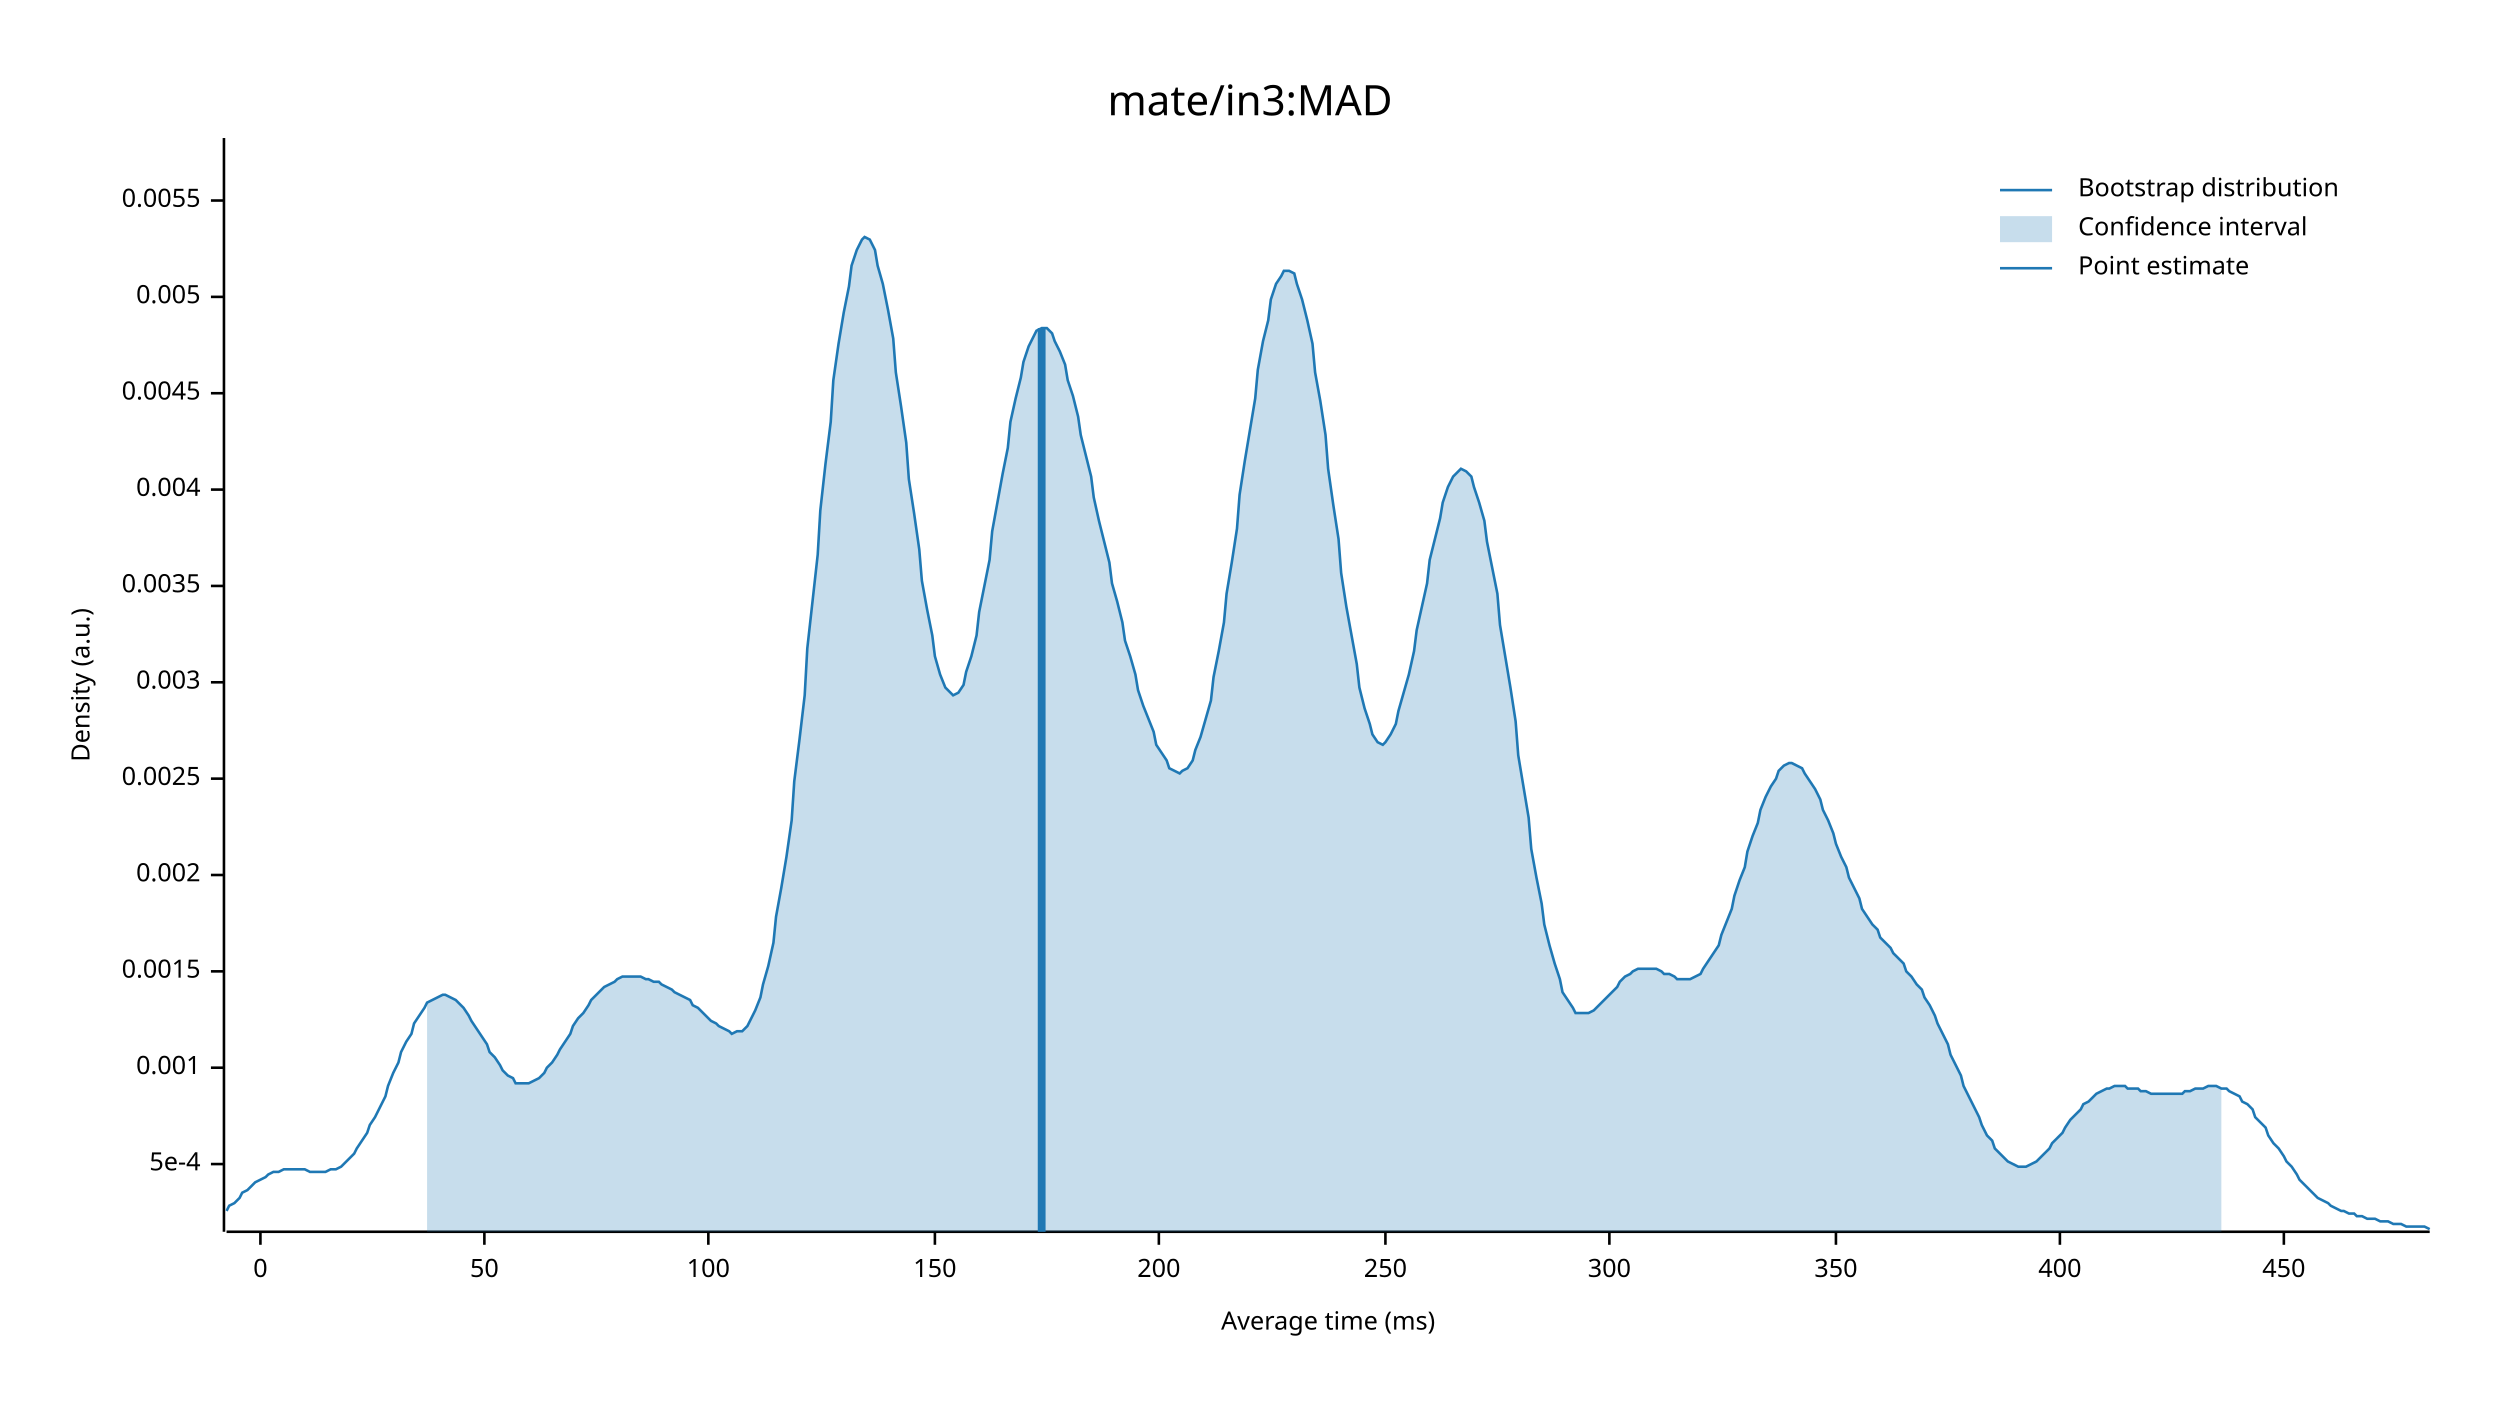
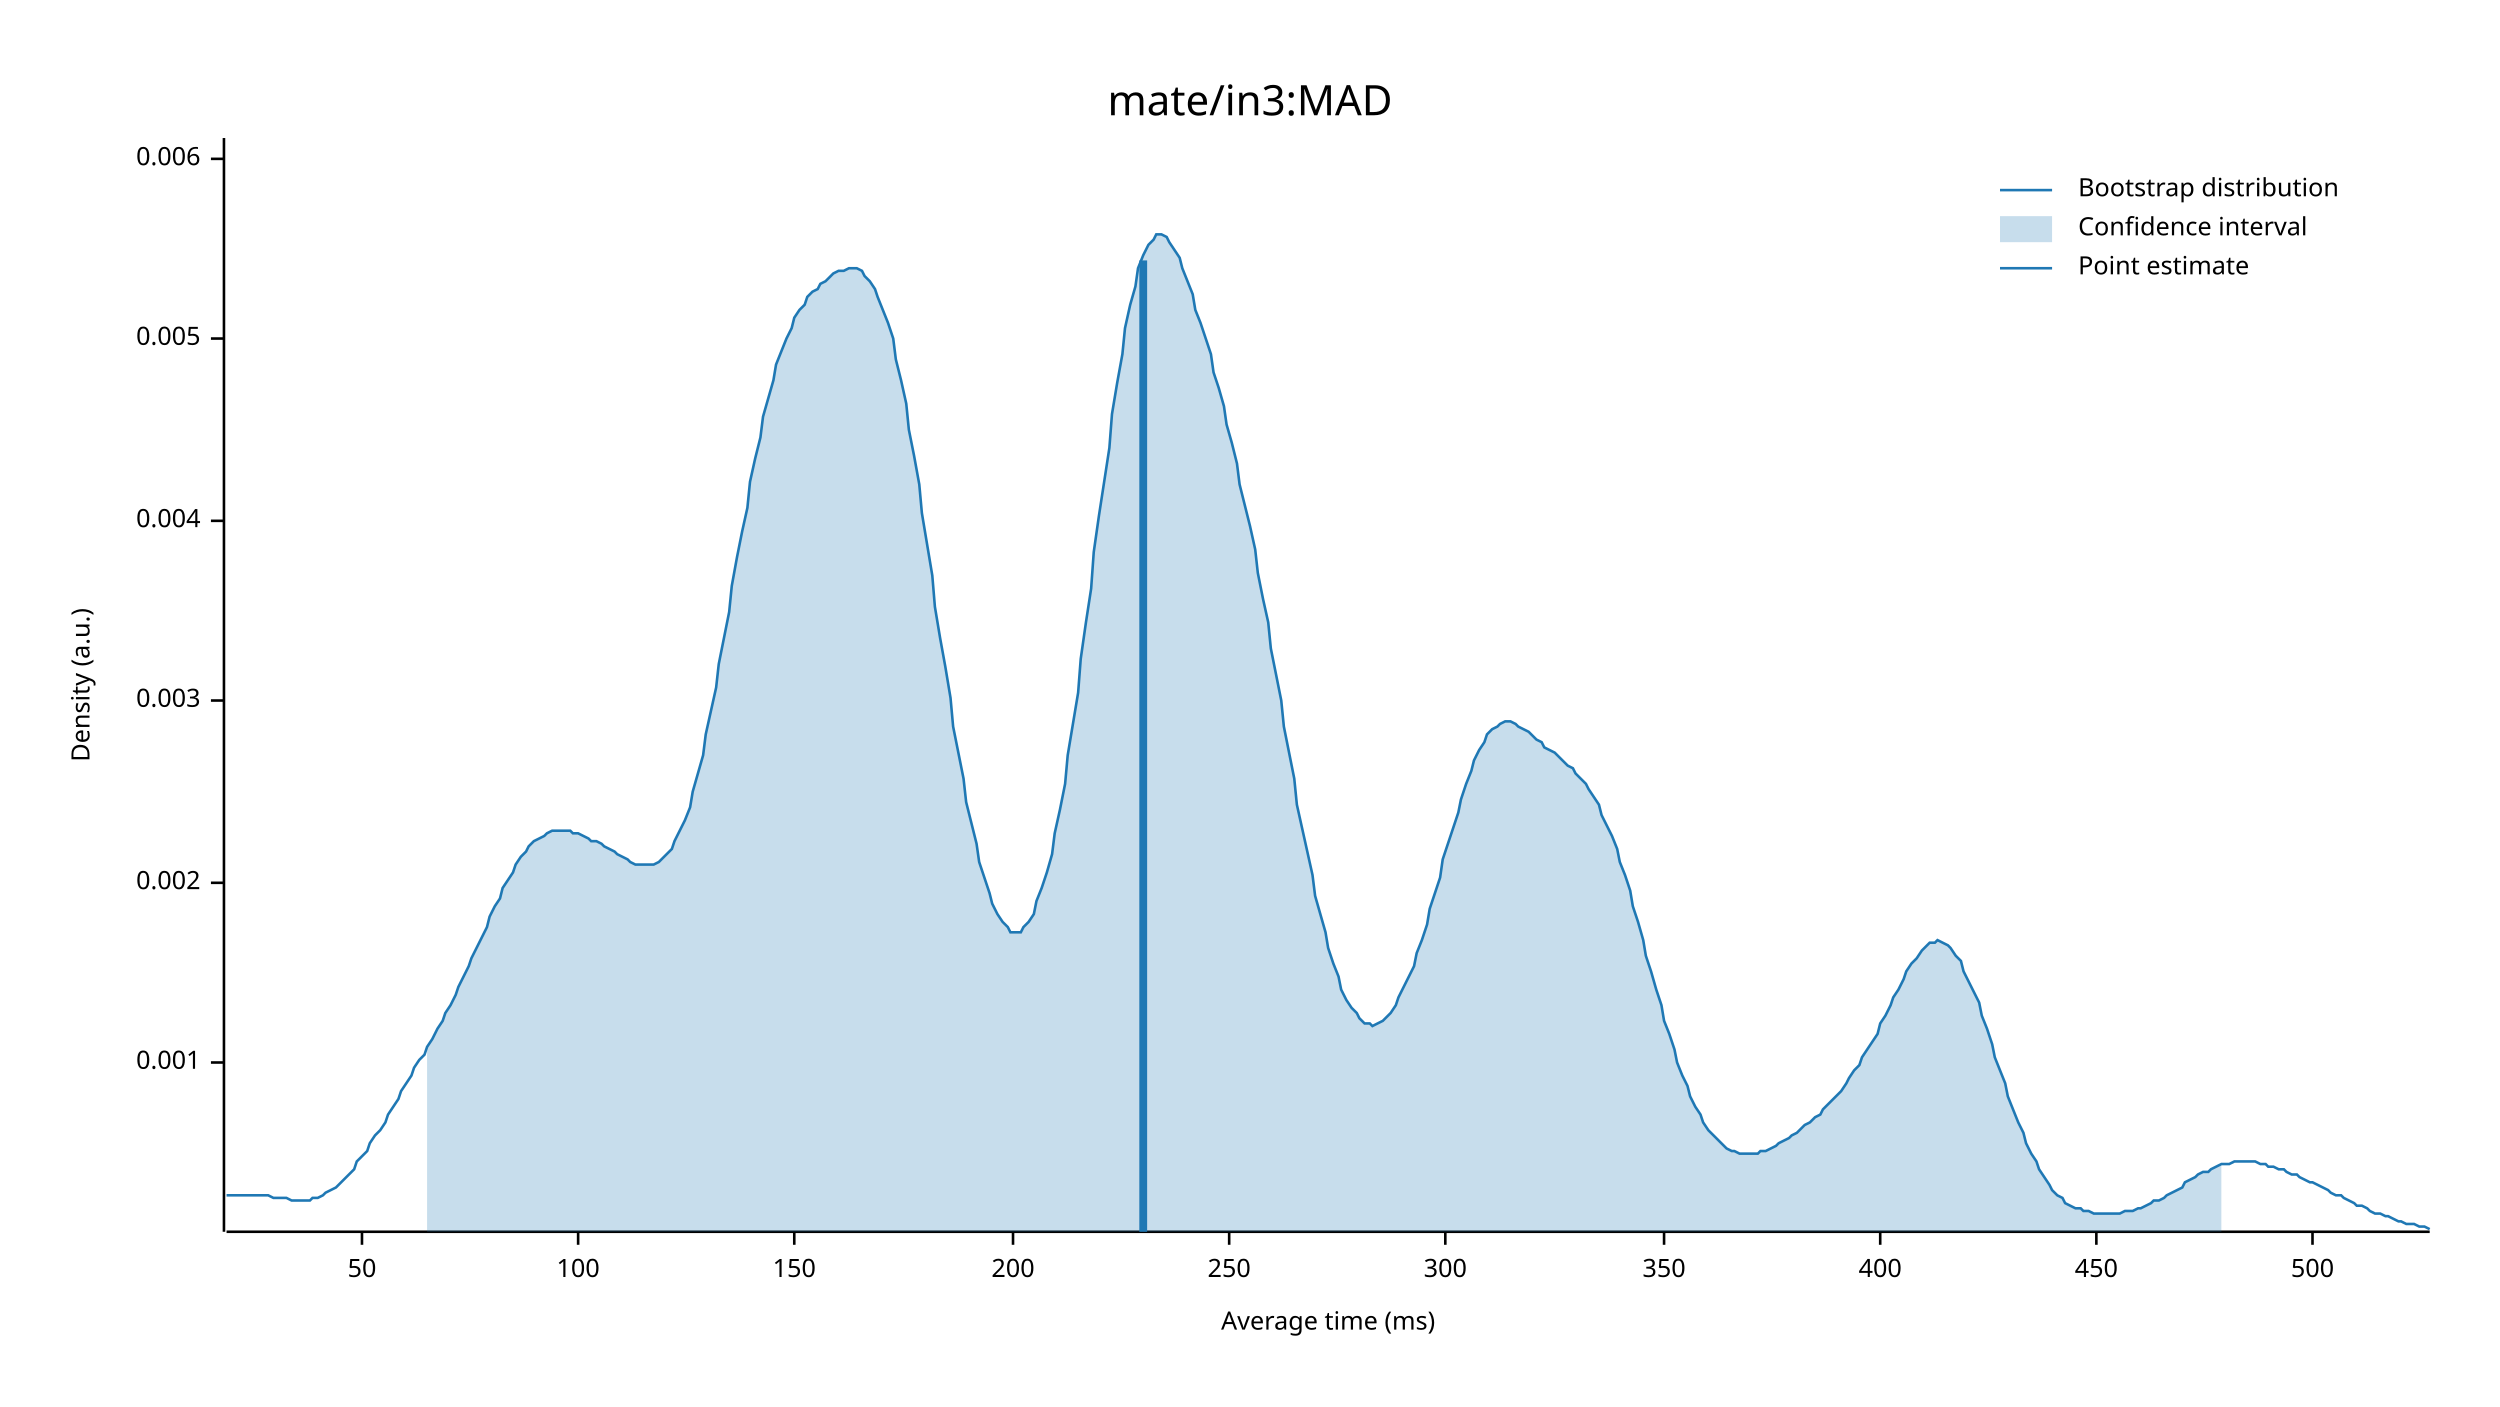
<svg xmlns="http://www.w3.org/2000/svg" width="960" height="540" viewBox="0 0 960 540">
  <text x="480" y="32" dy="0.76em" text-anchor="middle" font-family="sans-serif" font-size="16.129" opacity="1" fill="#000000">
mate/in3:MAD
</text>
  <text x="27" y="263" dy="0.76em" text-anchor="middle" font-family="sans-serif" font-size="9.677" opacity="1" fill="#000000" transform="rotate(270, 27, 263)">
Density (a.u.)
</text>
  <text x="510" y="513" dy="-0.5ex" text-anchor="middle" font-family="sans-serif" font-size="9.677" opacity="1" fill="#000000">
Average time (ms)
</text>
  <polyline fill="none" opacity="1" stroke="#000000" stroke-width="1" points="86,53 86,473 " />
-   <text x="77" y="447" dy="0.5ex" text-anchor="end" font-family="sans-serif" font-size="9.677" opacity="1" fill="#000000">
- 5e-4
- </text>
-   <polyline fill="none" opacity="1" stroke="#000000" stroke-width="1" points="81,447 86,447 " />
-   <text x="77" y="410" dy="0.5ex" text-anchor="end" font-family="sans-serif" font-size="9.677" opacity="1" fill="#000000">
+   <text x="77" y="408" dy="0.5ex" text-anchor="end" font-family="sans-serif" font-size="9.677" opacity="1" fill="#000000">
0.001
</text>
-   <polyline fill="none" opacity="1" stroke="#000000" stroke-width="1" points="81,410 86,410 " />
-   <text x="77" y="373" dy="0.5ex" text-anchor="end" font-family="sans-serif" font-size="9.677" opacity="1" fill="#000000">
- 0.0015
- </text>
-   <polyline fill="none" opacity="1" stroke="#000000" stroke-width="1" points="81,373 86,373 " />
-   <text x="77" y="336" dy="0.5ex" text-anchor="end" font-family="sans-serif" font-size="9.677" opacity="1" fill="#000000">
+   <polyline fill="none" opacity="1" stroke="#000000" stroke-width="1" points="81,408 86,408 " />
+   <text x="77" y="339" dy="0.5ex" text-anchor="end" font-family="sans-serif" font-size="9.677" opacity="1" fill="#000000">
0.002
</text>
-   <polyline fill="none" opacity="1" stroke="#000000" stroke-width="1" points="81,336 86,336 " />
-   <text x="77" y="299" dy="0.5ex" text-anchor="end" font-family="sans-serif" font-size="9.677" opacity="1" fill="#000000">
- 0.0025
- </text>
-   <polyline fill="none" opacity="1" stroke="#000000" stroke-width="1" points="81,299 86,299 " />
-   <text x="77" y="262" dy="0.5ex" text-anchor="end" font-family="sans-serif" font-size="9.677" opacity="1" fill="#000000">
+   <polyline fill="none" opacity="1" stroke="#000000" stroke-width="1" points="81,339 86,339 " />
+   <text x="77" y="269" dy="0.5ex" text-anchor="end" font-family="sans-serif" font-size="9.677" opacity="1" fill="#000000">
0.003
</text>
-   <polyline fill="none" opacity="1" stroke="#000000" stroke-width="1" points="81,262 86,262 " />
-   <text x="77" y="225" dy="0.5ex" text-anchor="end" font-family="sans-serif" font-size="9.677" opacity="1" fill="#000000">
- 0.0035
- </text>
-   <polyline fill="none" opacity="1" stroke="#000000" stroke-width="1" points="81,225 86,225 " />
-   <text x="77" y="188" dy="0.5ex" text-anchor="end" font-family="sans-serif" font-size="9.677" opacity="1" fill="#000000">
+   <polyline fill="none" opacity="1" stroke="#000000" stroke-width="1" points="81,269 86,269 " />
+   <text x="77" y="200" dy="0.5ex" text-anchor="end" font-family="sans-serif" font-size="9.677" opacity="1" fill="#000000">
0.004
</text>
-   <polyline fill="none" opacity="1" stroke="#000000" stroke-width="1" points="81,188 86,188 " />
-   <text x="77" y="151" dy="0.5ex" text-anchor="end" font-family="sans-serif" font-size="9.677" opacity="1" fill="#000000">
- 0.0045
- </text>
-   <polyline fill="none" opacity="1" stroke="#000000" stroke-width="1" points="81,151 86,151 " />
-   <text x="77" y="114" dy="0.5ex" text-anchor="end" font-family="sans-serif" font-size="9.677" opacity="1" fill="#000000">
+   <polyline fill="none" opacity="1" stroke="#000000" stroke-width="1" points="81,200 86,200 " />
+   <text x="77" y="130" dy="0.5ex" text-anchor="end" font-family="sans-serif" font-size="9.677" opacity="1" fill="#000000">
0.005
</text>
-   <polyline fill="none" opacity="1" stroke="#000000" stroke-width="1" points="81,114 86,114 " />
-   <text x="77" y="77" dy="0.5ex" text-anchor="end" font-family="sans-serif" font-size="9.677" opacity="1" fill="#000000">
- 0.0055
+   <polyline fill="none" opacity="1" stroke="#000000" stroke-width="1" points="81,130 86,130 " />
+   <text x="77" y="61" dy="0.5ex" text-anchor="end" font-family="sans-serif" font-size="9.677" opacity="1" fill="#000000">
+ 0.006
</text>
-   <polyline fill="none" opacity="1" stroke="#000000" stroke-width="1" points="81,77 86,77 " />
+   <polyline fill="none" opacity="1" stroke="#000000" stroke-width="1" points="81,61 86,61 " />
  <polyline fill="none" opacity="1" stroke="#000000" stroke-width="1" points="87,473 933,473 " />
-   <text x="100" y="483" dy="0.76em" text-anchor="middle" font-family="sans-serif" font-size="9.677" opacity="1" fill="#000000">
- 0
- </text>
-   <polyline fill="none" opacity="1" stroke="#000000" stroke-width="1" points="100,473 100,478 " />
-   <text x="186" y="483" dy="0.76em" text-anchor="middle" font-family="sans-serif" font-size="9.677" opacity="1" fill="#000000">
+   <text x="139" y="483" dy="0.76em" text-anchor="middle" font-family="sans-serif" font-size="9.677" opacity="1" fill="#000000">
50
</text>
-   <polyline fill="none" opacity="1" stroke="#000000" stroke-width="1" points="186,473 186,478 " />
-   <text x="272" y="483" dy="0.76em" text-anchor="middle" font-family="sans-serif" font-size="9.677" opacity="1" fill="#000000">
+   <polyline fill="none" opacity="1" stroke="#000000" stroke-width="1" points="139,473 139,478 " />
+   <text x="222" y="483" dy="0.76em" text-anchor="middle" font-family="sans-serif" font-size="9.677" opacity="1" fill="#000000">
100
</text>
-   <polyline fill="none" opacity="1" stroke="#000000" stroke-width="1" points="272,473 272,478 " />
-   <text x="359" y="483" dy="0.76em" text-anchor="middle" font-family="sans-serif" font-size="9.677" opacity="1" fill="#000000">
+   <polyline fill="none" opacity="1" stroke="#000000" stroke-width="1" points="222,473 222,478 " />
+   <text x="305" y="483" dy="0.76em" text-anchor="middle" font-family="sans-serif" font-size="9.677" opacity="1" fill="#000000">
150
</text>
-   <polyline fill="none" opacity="1" stroke="#000000" stroke-width="1" points="359,473 359,478 " />
-   <text x="445" y="483" dy="0.76em" text-anchor="middle" font-family="sans-serif" font-size="9.677" opacity="1" fill="#000000">
+   <polyline fill="none" opacity="1" stroke="#000000" stroke-width="1" points="305,473 305,478 " />
+   <text x="389" y="483" dy="0.76em" text-anchor="middle" font-family="sans-serif" font-size="9.677" opacity="1" fill="#000000">
200
</text>
-   <polyline fill="none" opacity="1" stroke="#000000" stroke-width="1" points="445,473 445,478 " />
-   <text x="532" y="483" dy="0.76em" text-anchor="middle" font-family="sans-serif" font-size="9.677" opacity="1" fill="#000000">
+   <polyline fill="none" opacity="1" stroke="#000000" stroke-width="1" points="389,473 389,478 " />
+   <text x="472" y="483" dy="0.76em" text-anchor="middle" font-family="sans-serif" font-size="9.677" opacity="1" fill="#000000">
250
</text>
-   <polyline fill="none" opacity="1" stroke="#000000" stroke-width="1" points="532,473 532,478 " />
-   <text x="618" y="483" dy="0.76em" text-anchor="middle" font-family="sans-serif" font-size="9.677" opacity="1" fill="#000000">
+   <polyline fill="none" opacity="1" stroke="#000000" stroke-width="1" points="472,473 472,478 " />
+   <text x="555" y="483" dy="0.76em" text-anchor="middle" font-family="sans-serif" font-size="9.677" opacity="1" fill="#000000">
300
</text>
-   <polyline fill="none" opacity="1" stroke="#000000" stroke-width="1" points="618,473 618,478 " />
-   <text x="705" y="483" dy="0.76em" text-anchor="middle" font-family="sans-serif" font-size="9.677" opacity="1" fill="#000000">
+   <polyline fill="none" opacity="1" stroke="#000000" stroke-width="1" points="555,473 555,478 " />
+   <text x="639" y="483" dy="0.76em" text-anchor="middle" font-family="sans-serif" font-size="9.677" opacity="1" fill="#000000">
350
</text>
-   <polyline fill="none" opacity="1" stroke="#000000" stroke-width="1" points="705,473 705,478 " />
-   <text x="791" y="483" dy="0.76em" text-anchor="middle" font-family="sans-serif" font-size="9.677" opacity="1" fill="#000000">
+   <polyline fill="none" opacity="1" stroke="#000000" stroke-width="1" points="639,473 639,478 " />
+   <text x="722" y="483" dy="0.76em" text-anchor="middle" font-family="sans-serif" font-size="9.677" opacity="1" fill="#000000">
400
</text>
-   <polyline fill="none" opacity="1" stroke="#000000" stroke-width="1" points="791,473 791,478 " />
-   <text x="877" y="483" dy="0.76em" text-anchor="middle" font-family="sans-serif" font-size="9.677" opacity="1" fill="#000000">
+   <polyline fill="none" opacity="1" stroke="#000000" stroke-width="1" points="722,473 722,478 " />
+   <text x="805" y="483" dy="0.76em" text-anchor="middle" font-family="sans-serif" font-size="9.677" opacity="1" fill="#000000">
450
</text>
-   <polyline fill="none" opacity="1" stroke="#000000" stroke-width="1" points="877,473 877,478 " />
-   <polyline fill="none" opacity="1" stroke="#1F78B4" stroke-width="1" points="87,465 88,463 90,462 92,460 93,458 95,457 97,455 98,454 100,453 102,452 103,451 105,450 107,450 109,449 110,449 112,449 114,449 115,449 117,449 119,450 120,450 122,450 124,450 125,450 127,449 129,449 131,448 132,447 134,445 136,443 137,441 139,438 141,435 142,432 144,429 146,425 148,421 149,417 151,412 153,408 154,404 156,400 158,397 159,393 161,390 163,387 164,385 166,384 168,383 170,382 171,382 173,383 175,384 176,385 178,387 180,390 181,392 183,395 185,398 187,401 188,404 190,406 192,409 193,411 195,413 197,414 198,416 200,416 202,416 203,416 205,415 207,414 209,412 210,410 212,408 214,405 215,403 217,400 219,397 220,394 222,391 224,389 226,386 227,384 229,382 231,380 232,379 234,378 236,377 237,376 239,375 241,375 242,375 244,375 246,375 248,376 249,376 251,377 253,377 254,378 256,379 258,380 259,381 261,382 263,383 265,384 266,386 268,387 270,389 271,390 273,392 275,393 276,394 278,395 280,396 281,397 283,396 285,396 287,394 288,392 290,388 292,383 293,378 295,371 297,362 298,352 300,341 302,329 304,315 305,300 307,284 309,267 310,249 312,231 314,213 315,196 317,178 319,162 320,146 322,132 324,120 326,110 327,102 329,96 331,92 332,91 334,92 336,96 337,102 339,109 341,119 343,130 344,143 346,156 348,170 349,184 351,197 353,211 354,223 356,234 358,244 359,252 361,259 363,264 365,266 366,267 368,266 370,263 371,258 373,252 375,244 376,235 378,225 380,215 381,204 383,193 385,182 387,172 388,162 390,153 392,145 393,139 395,133 397,129 398,127 400,126 402,126 404,128 405,131 407,135 409,140 410,146 412,152 414,160 415,167 417,175 419,183 420,191 422,200 424,208 426,216 427,224 429,231 431,239 432,246 434,252 436,259 437,265 439,271 441,276 443,281 444,286 446,289 448,292 449,295 451,296 453,297 454,296 456,295 458,292 459,288 461,283 463,276 465,269 466,260 468,250 470,239 471,228 473,216 475,203 476,190 478,177 480,165 482,153 483,142 485,131 487,123 488,115 490,109 492,106 493,104 495,104 497,105 498,109 500,115 502,123 504,132 505,143 507,154 509,167 510,180 512,194 514,207 515,220 517,233 519,244 521,255 522,264 524,272 526,278 527,282 529,285 531,286 532,285 534,282 536,278 537,273 539,266 541,259 543,250 544,242 546,233 548,224 549,215 551,207 553,199 554,193 556,187 558,183 560,181 561,180 563,181 565,183 566,187 568,193 570,200 571,208 573,218 575,228 576,240 578,252 580,264 582,277 583,290 585,302 587,314 588,326 590,337 592,347 593,355 595,363 597,370 599,376 600,381 602,384 604,387 605,389 607,389 609,389 610,389 612,388 614,386 615,385 617,383 619,381 621,379 622,377 624,375 626,374 627,373 629,372 631,372 632,372 634,372 636,372 638,373 639,374 641,374 643,375 644,376 646,376 648,376 649,376 651,375 653,374 654,372 656,369 658,366 660,363 661,359 663,354 665,349 666,344 668,338 670,333 671,327 673,321 675,316 676,311 678,306 680,302 682,299 683,296 685,294 687,293 688,293 690,294 692,295 693,297 695,300 697,303 699,307 700,311 702,315 704,320 705,324 707,329 709,333 710,337 712,341 714,345 715,349 717,352 719,355 721,357 722,360 724,362 726,364 727,366 729,368 731,370 732,373 734,375 736,378 738,380 739,383 741,386 743,390 744,393 746,397 748,401 749,405 751,409 753,413 754,417 756,421 758,425 760,429 761,432 763,436 765,438 766,441 768,443 770,445 771,446 773,447 775,448 777,448 778,448 780,447 782,446 783,445 785,443 787,441 788,439 790,437 792,435 793,433 795,430 797,428 799,426 800,424 802,423 804,421 805,420 807,419 809,418 810,418 812,417 814,417 816,417 817,418 819,418 821,418 822,419 824,419 826,420 827,420 829,420 831,420 832,420 834,420 836,420 838,420 839,419 841,419 843,418 844,418 846,418 848,417 849,417 851,417 853,418 855,418 856,419 858,420 860,421 861,423 863,424 865,426 866,429 868,431 870,433 871,436 873,439 875,441 877,444 878,446 880,448 882,451 883,453 885,455 887,457 888,458 890,460 892,461 894,462 895,463 897,464 899,465 900,465 902,466 904,466 905,467 907,467 909,468 910,468 912,468 914,469 916,469 917,469 919,470 921,470 922,470 924,471 926,471 927,471 929,471 931,471 933,472 " />
-   <polygon opacity="0.25" fill="#1F78B4" points="164,385 166,384 168,383 170,382 171,382 173,383 175,384 176,385 178,387 180,390 181,392 183,395 185,398 187,401 188,404 190,406 192,409 193,411 195,413 197,414 198,416 200,416 202,416 203,416 205,415 207,414 209,412 210,410 212,408 214,405 215,403 217,400 219,397 220,394 222,391 224,389 226,386 227,384 229,382 231,380 232,379 234,378 236,377 237,376 239,375 241,375 242,375 244,375 246,375 248,376 249,376 251,377 253,377 254,378 256,379 258,380 259,381 261,382 263,383 265,384 266,386 268,387 270,389 271,390 273,392 275,393 276,394 278,395 280,396 281,397 283,396 285,396 287,394 288,392 290,388 292,383 293,378 295,371 297,362 298,352 300,341 302,329 304,315 305,300 307,284 309,267 310,249 312,231 314,213 315,196 317,178 319,162 320,146 322,132 324,120 326,110 327,102 329,96 331,92 332,91 334,92 336,96 337,102 339,109 341,119 343,130 344,143 346,156 348,170 349,184 351,197 353,211 354,223 356,234 358,244 359,252 361,259 363,264 365,266 366,267 368,266 370,263 371,258 373,252 375,244 376,235 378,225 380,215 381,204 383,193 385,182 387,172 388,162 390,153 392,145 393,139 395,133 397,129 398,127 400,126 402,126 404,128 405,131 407,135 409,140 410,146 412,152 414,160 415,167 417,175 419,183 420,191 422,200 424,208 426,216 427,224 429,231 431,239 432,246 434,252 436,259 437,265 439,271 441,276 443,281 444,286 446,289 448,292 449,295 451,296 453,297 454,296 456,295 458,292 459,288 461,283 463,276 465,269 466,260 468,250 470,239 471,228 473,216 475,203 476,190 478,177 480,165 482,153 483,142 485,131 487,123 488,115 490,109 492,106 493,104 495,104 497,105 498,109 500,115 502,123 504,132 505,143 507,154 509,167 510,180 512,194 514,207 515,220 517,233 519,244 521,255 522,264 524,272 526,278 527,282 529,285 531,286 532,285 534,282 536,278 537,273 539,266 541,259 543,250 544,242 546,233 548,224 549,215 551,207 553,199 554,193 556,187 558,183 560,181 561,180 563,181 565,183 566,187 568,193 570,200 571,208 573,218 575,228 576,240 578,252 580,264 582,277 583,290 585,302 587,314 588,326 590,337 592,347 593,355 595,363 597,370 599,376 600,381 602,384 604,387 605,389 607,389 609,389 610,389 612,388 614,386 615,385 617,383 619,381 621,379 622,377 624,375 626,374 627,373 629,372 631,372 632,372 634,372 636,372 638,373 639,374 641,374 643,375 644,376 646,376 648,376 649,376 651,375 653,374 654,372 656,369 658,366 660,363 661,359 663,354 665,349 666,344 668,338 670,333 671,327 673,321 675,316 676,311 678,306 680,302 682,299 683,296 685,294 687,293 688,293 690,294 692,295 693,297 695,300 697,303 699,307 700,311 702,315 704,320 705,324 707,329 709,333 710,337 712,341 714,345 715,349 717,352 719,355 721,357 722,360 724,362 726,364 727,366 729,368 731,370 732,373 734,375 736,378 738,380 739,383 741,386 743,390 744,393 746,397 748,401 749,405 751,409 753,413 754,417 756,421 758,425 760,429 761,432 763,436 765,438 766,441 768,443 770,445 771,446 773,447 775,448 777,448 778,448 780,447 782,446 783,445 785,443 787,441 788,439 790,437 792,435 793,433 795,430 797,428 799,426 800,424 802,423 804,421 805,420 807,419 809,418 810,418 812,417 814,417 816,417 817,418 819,418 821,418 822,419 824,419 826,420 827,420 829,420 831,420 832,420 834,420 836,420 838,420 839,419 841,419 843,418 844,418 846,418 848,417 849,417 851,417 853,418 853,473 164,473 " />
-   <polyline fill="none" opacity="1" stroke="#1F78B4" stroke-width="3" points="400,473 400,126 " />
+   <polyline fill="none" opacity="1" stroke="#000000" stroke-width="1" points="805,473 805,478 " />
+   <text x="888" y="483" dy="0.76em" text-anchor="middle" font-family="sans-serif" font-size="9.677" opacity="1" fill="#000000">
+ 500
+ </text>
+   <polyline fill="none" opacity="1" stroke="#000000" stroke-width="1" points="888,473 888,478 " />
+   <polyline fill="none" opacity="1" stroke="#1F78B4" stroke-width="1" points="87,459 88,459 90,459 92,459 93,459 95,459 97,459 98,459 100,459 102,459 103,459 105,460 107,460 109,460 110,460 112,461 114,461 115,461 117,461 119,461 120,460 122,460 124,459 125,458 127,457 129,456 131,454 132,453 134,451 136,449 137,446 139,444 141,442 142,439 144,436 146,434 148,431 149,428 151,425 153,422 154,419 156,416 158,413 159,410 161,407 163,405 164,402 166,399 168,395 170,392 171,389 173,386 175,382 176,379 178,375 180,371 181,368 183,364 185,360 187,356 188,352 190,348 192,345 193,341 195,338 197,335 198,332 200,329 202,327 203,325 205,323 207,322 209,321 210,320 212,319 214,319 215,319 217,319 219,319 220,320 222,320 224,321 226,322 227,323 229,323 231,324 232,325 234,326 236,327 237,328 239,329 241,330 242,331 244,332 246,332 248,332 249,332 251,332 253,331 254,330 256,328 258,326 259,323 261,319 263,315 265,310 266,304 268,297 270,290 271,282 273,273 275,264 276,255 278,245 280,235 281,225 283,214 285,204 287,195 288,185 290,176 292,168 293,160 295,153 297,146 298,140 300,135 302,130 304,126 305,122 307,119 309,117 310,114 312,112 314,111 315,109 317,108 319,106 320,105 322,104 324,104 326,103 327,103 329,103 331,104 332,106 334,108 336,111 337,114 339,119 341,124 343,130 344,138 346,146 348,155 349,165 351,175 353,186 354,197 356,209 358,221 359,233 361,245 363,256 365,268 366,279 368,289 370,299 371,308 373,316 375,324 376,331 378,337 380,343 381,347 383,351 385,354 387,356 388,358 390,358 392,358 393,356 395,354 397,351 398,346 400,341 402,335 404,328 405,320 407,311 409,301 410,290 412,278 414,266 415,253 417,239 419,226 420,212 422,198 424,185 426,172 427,159 429,147 431,136 432,126 434,117 436,110 437,103 439,98 441,94 443,92 444,90 446,90 448,91 449,93 451,96 453,99 454,103 456,108 458,113 459,119 461,124 463,130 465,136 466,143 468,149 470,156 471,163 473,170 475,178 476,186 478,194 480,202 482,211 483,220 485,230 487,239 488,249 490,259 492,269 493,279 495,289 497,299 498,309 500,318 502,327 504,336 505,344 507,351 509,358 510,364 512,370 514,375 515,380 517,384 519,387 521,389 522,391 524,393 526,393 527,394 529,393 531,392 532,391 534,389 536,386 537,383 539,379 541,375 543,371 544,366 546,361 548,355 549,349 551,343 553,337 554,330 556,324 558,318 560,312 561,307 563,301 565,296 566,292 568,288 570,285 571,282 573,280 575,279 576,278 578,277 580,277 582,278 583,279 585,280 587,281 588,282 590,284 592,285 593,287 595,288 597,289 599,291 600,292 602,294 604,295 605,297 607,299 609,301 610,303 612,306 614,309 615,313 617,317 619,321 621,326 622,331 624,336 626,342 627,348 629,354 631,361 632,367 634,373 636,380 638,386 639,392 641,397 643,403 644,408 646,413 648,417 649,421 651,425 653,428 654,431 656,434 658,436 660,438 661,439 663,441 665,442 666,442 668,443 670,443 671,443 673,443 675,443 676,442 678,442 680,441 682,440 683,439 685,438 687,437 688,436 690,435 692,433 693,432 695,431 697,429 699,428 700,426 702,424 704,422 705,421 707,419 709,416 710,414 712,411 714,409 715,406 717,403 719,400 721,397 722,393 724,390 726,386 727,383 729,380 731,376 732,373 734,370 736,368 738,365 739,364 741,362 743,362 744,361 746,362 748,363 749,364 751,367 753,369 754,373 756,377 758,381 760,385 761,390 763,395 765,401 766,406 768,411 770,416 771,421 773,426 775,431 777,435 778,439 780,443 782,446 783,449 785,452 787,455 788,457 790,459 792,460 793,462 795,463 797,464 799,464 800,465 802,465 804,466 805,466 807,466 809,466 810,466 812,466 814,466 816,465 817,465 819,465 821,464 822,464 824,463 826,462 827,461 829,461 831,460 832,459 834,458 836,457 838,456 839,454 841,453 843,452 844,451 846,450 848,450 849,449 851,448 853,447 855,447 856,447 858,446 860,446 861,446 863,446 865,446 866,446 868,447 870,447 871,448 873,448 875,449 877,449 878,450 880,451 882,451 883,452 885,453 887,454 888,454 890,455 892,456 894,457 895,458 897,459 899,459 900,460 902,461 904,462 905,463 907,463 909,464 910,465 912,466 914,466 916,467 917,467 919,468 921,469 922,469 924,470 926,470 927,470 929,471 931,471 933,472 " />
+   <polygon opacity="0.25" fill="#1F78B4" points="164,402 166,399 168,395 170,392 171,389 173,386 175,382 176,379 178,375 180,371 181,368 183,364 185,360 187,356 188,352 190,348 192,345 193,341 195,338 197,335 198,332 200,329 202,327 203,325 205,323 207,322 209,321 210,320 212,319 214,319 215,319 217,319 219,319 220,320 222,320 224,321 226,322 227,323 229,323 231,324 232,325 234,326 236,327 237,328 239,329 241,330 242,331 244,332 246,332 248,332 249,332 251,332 253,331 254,330 256,328 258,326 259,323 261,319 263,315 265,310 266,304 268,297 270,290 271,282 273,273 275,264 276,255 278,245 280,235 281,225 283,214 285,204 287,195 288,185 290,176 292,168 293,160 295,153 297,146 298,140 300,135 302,130 304,126 305,122 307,119 309,117 310,114 312,112 314,111 315,109 317,108 319,106 320,105 322,104 324,104 326,103 327,103 329,103 331,104 332,106 334,108 336,111 337,114 339,119 341,124 343,130 344,138 346,146 348,155 349,165 351,175 353,186 354,197 356,209 358,221 359,233 361,245 363,256 365,268 366,279 368,289 370,299 371,308 373,316 375,324 376,331 378,337 380,343 381,347 383,351 385,354 387,356 388,358 390,358 392,358 393,356 395,354 397,351 398,346 400,341 402,335 404,328 405,320 407,311 409,301 410,290 412,278 414,266 415,253 417,239 419,226 420,212 422,198 424,185 426,172 427,159 429,147 431,136 432,126 434,117 436,110 437,103 439,98 441,94 443,92 444,90 446,90 448,91 449,93 451,96 453,99 454,103 456,108 458,113 459,119 461,124 463,130 465,136 466,143 468,149 470,156 471,163 473,170 475,178 476,186 478,194 480,202 482,211 483,220 485,230 487,239 488,249 490,259 492,269 493,279 495,289 497,299 498,309 500,318 502,327 504,336 505,344 507,351 509,358 510,364 512,370 514,375 515,380 517,384 519,387 521,389 522,391 524,393 526,393 527,394 529,393 531,392 532,391 534,389 536,386 537,383 539,379 541,375 543,371 544,366 546,361 548,355 549,349 551,343 553,337 554,330 556,324 558,318 560,312 561,307 563,301 565,296 566,292 568,288 570,285 571,282 573,280 575,279 576,278 578,277 580,277 582,278 583,279 585,280 587,281 588,282 590,284 592,285 593,287 595,288 597,289 599,291 600,292 602,294 604,295 605,297 607,299 609,301 610,303 612,306 614,309 615,313 617,317 619,321 621,326 622,331 624,336 626,342 627,348 629,354 631,361 632,367 634,373 636,380 638,386 639,392 641,397 643,403 644,408 646,413 648,417 649,421 651,425 653,428 654,431 656,434 658,436 660,438 661,439 663,441 665,442 666,442 668,443 670,443 671,443 673,443 675,443 676,442 678,442 680,441 682,440 683,439 685,438 687,437 688,436 690,435 692,433 693,432 695,431 697,429 699,428 700,426 702,424 704,422 705,421 707,419 709,416 710,414 712,411 714,409 715,406 717,403 719,400 721,397 722,393 724,390 726,386 727,383 729,380 731,376 732,373 734,370 736,368 738,365 739,364 741,362 743,362 744,361 746,362 748,363 749,364 751,367 753,369 754,373 756,377 758,381 760,385 761,390 763,395 765,401 766,406 768,411 770,416 771,421 773,426 775,431 777,435 778,439 780,443 782,446 783,449 785,452 787,455 788,457 790,459 792,460 793,462 795,463 797,464 799,464 800,465 802,465 804,466 805,466 807,466 809,466 810,466 812,466 814,466 816,465 817,465 819,465 821,464 822,464 824,463 826,462 827,461 829,461 831,460 832,459 834,458 836,457 838,456 839,454 841,453 843,452 844,451 846,450 848,450 849,449 851,448 853,447 853,473 164,473 " />
+   <polyline fill="none" opacity="1" stroke="#1F78B4" stroke-width="3" points="439,473 439,100 " />
  <text x="798" y="68" dy="0.76em" text-anchor="start" font-family="sans-serif" font-size="9.677" opacity="1" fill="#000000">
Bootstrap distribution
</text>
  <text x="798" y="83" dy="0.76em" text-anchor="start" font-family="sans-serif" font-size="9.677" opacity="1" fill="#000000">
Confidence interval
</text>
  <text x="798" y="98" dy="0.76em" text-anchor="start" font-family="sans-serif" font-size="9.677" opacity="1" fill="#000000">
Point estimate
</text>
  <polyline fill="none" opacity="1" stroke="#1F78B4" stroke-width="1" points="768,73 788,73 " />
  <rect x="768" y="83" width="20" height="10" opacity="0.25" fill="#1F78B4" stroke="none" />
  <polyline fill="none" opacity="1" stroke="#1F78B4" stroke-width="1" points="768,103 788,103 " />
</svg>
